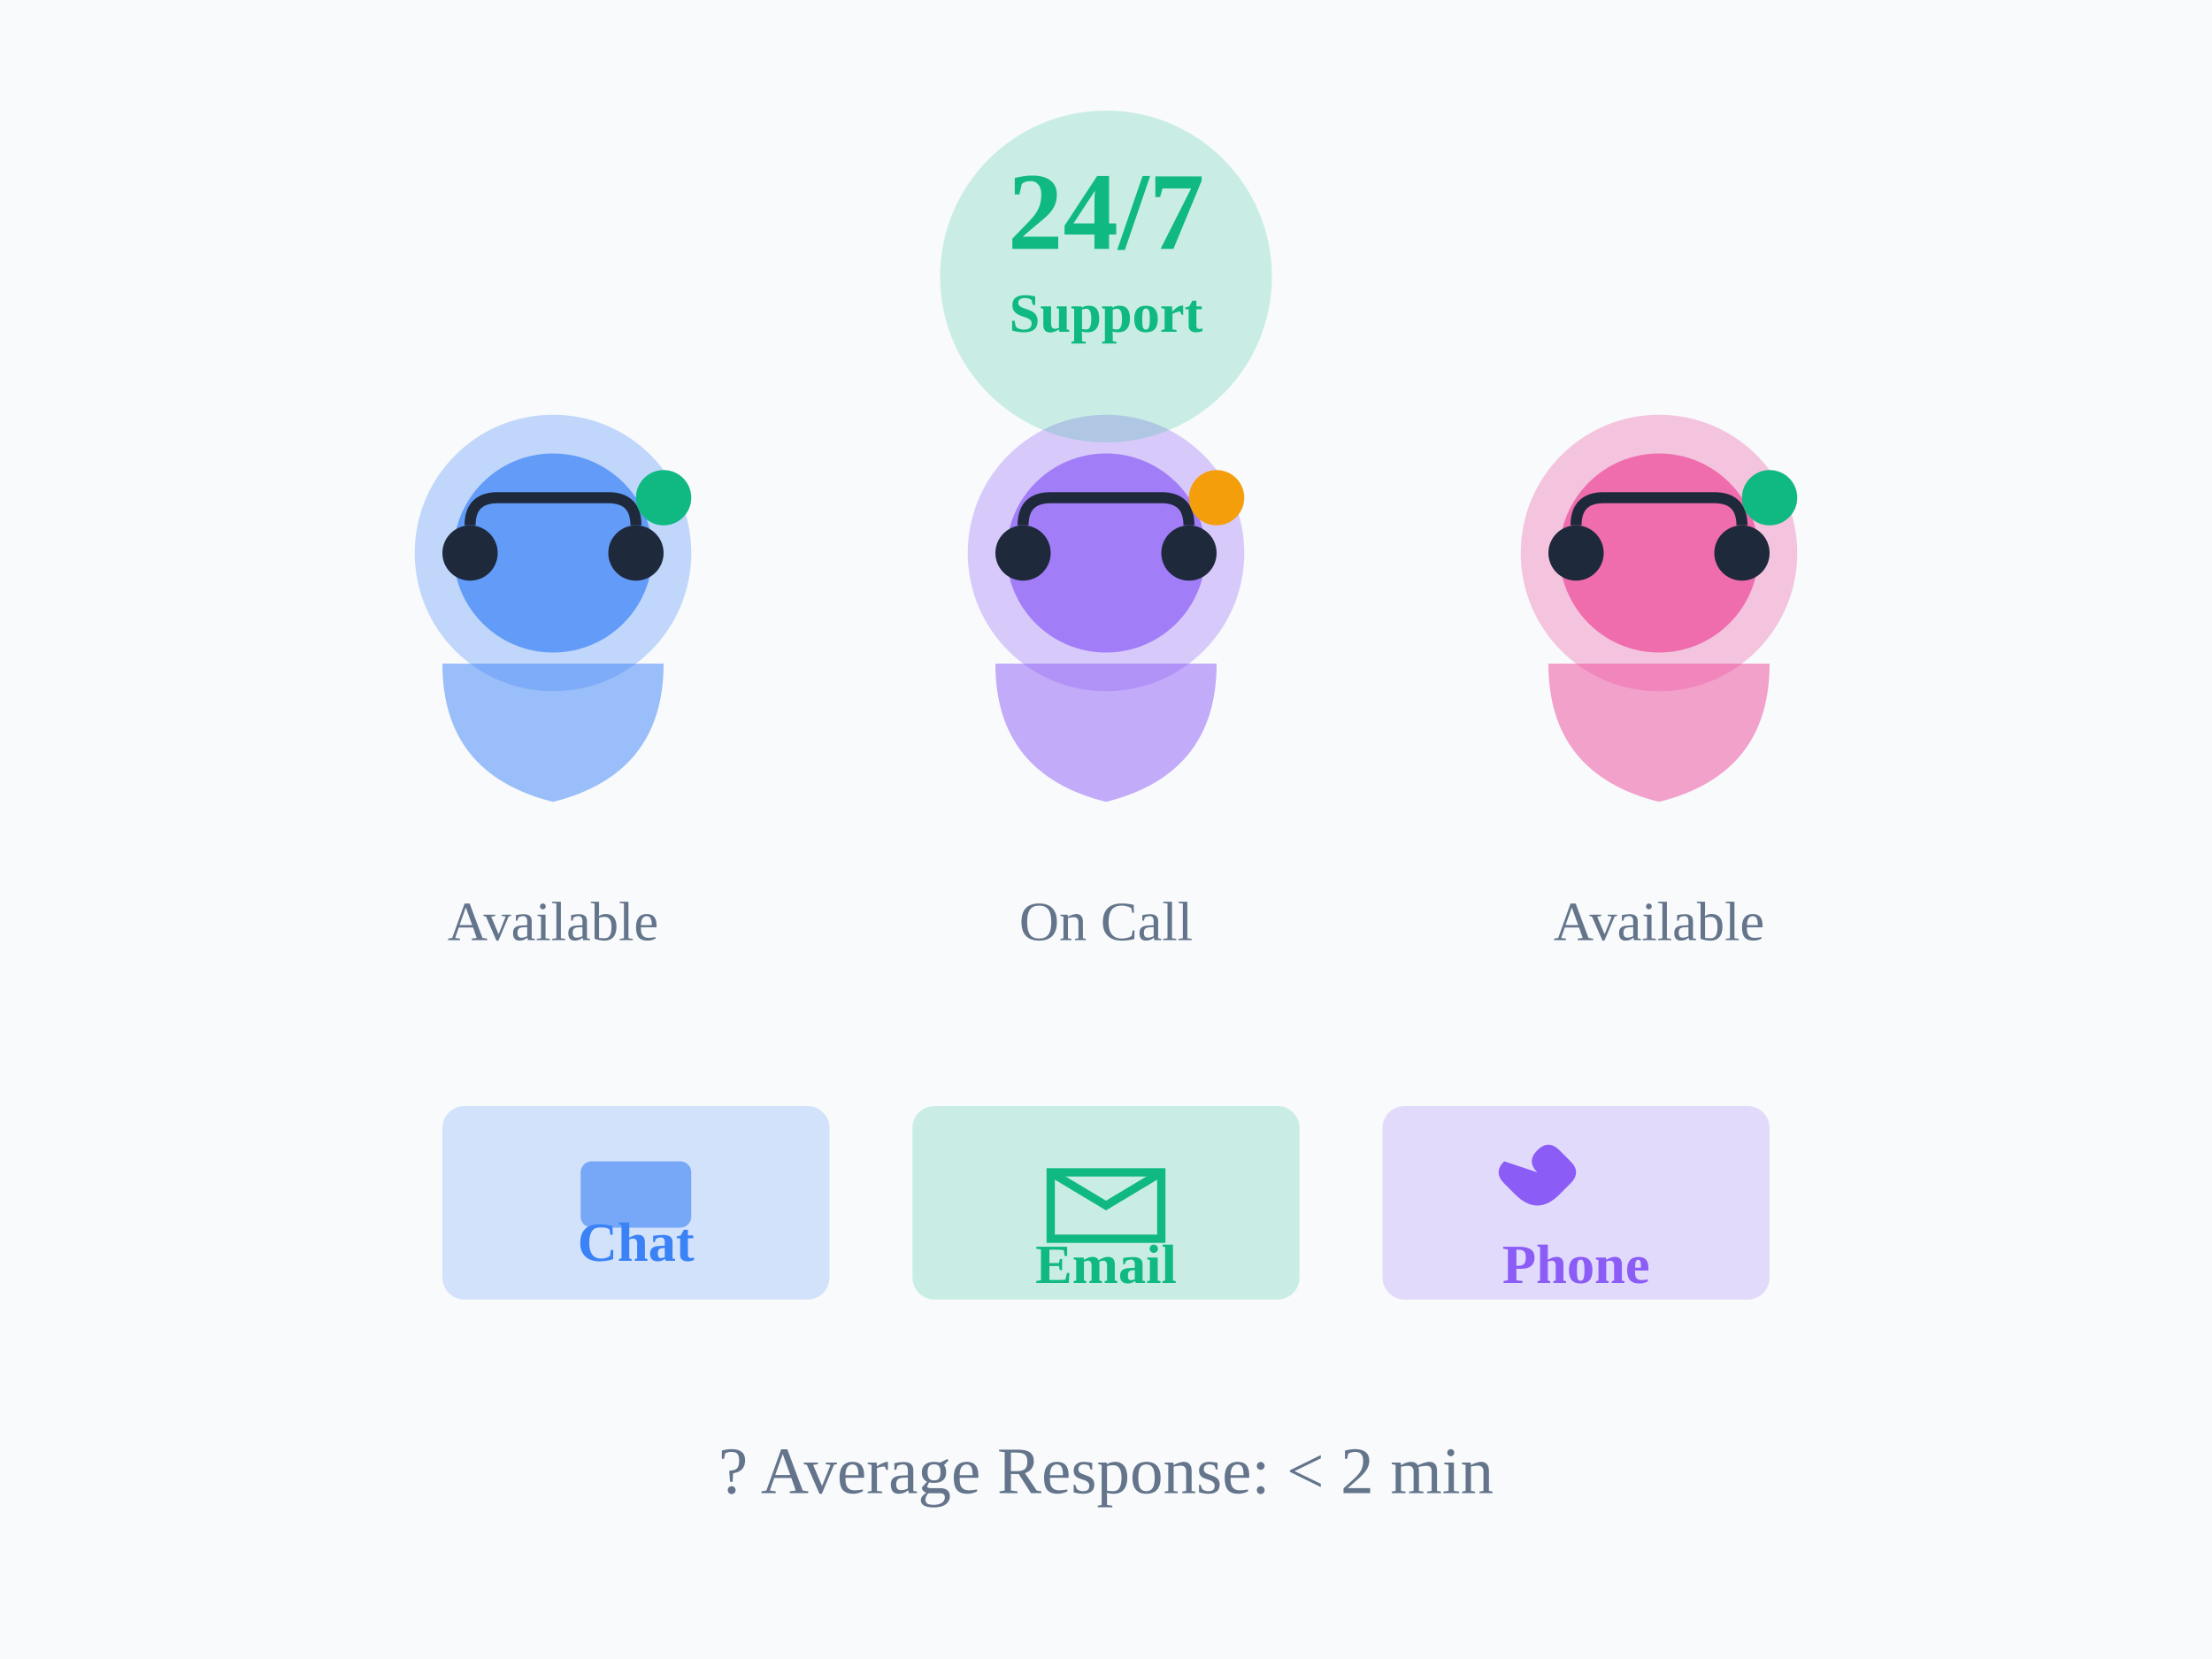
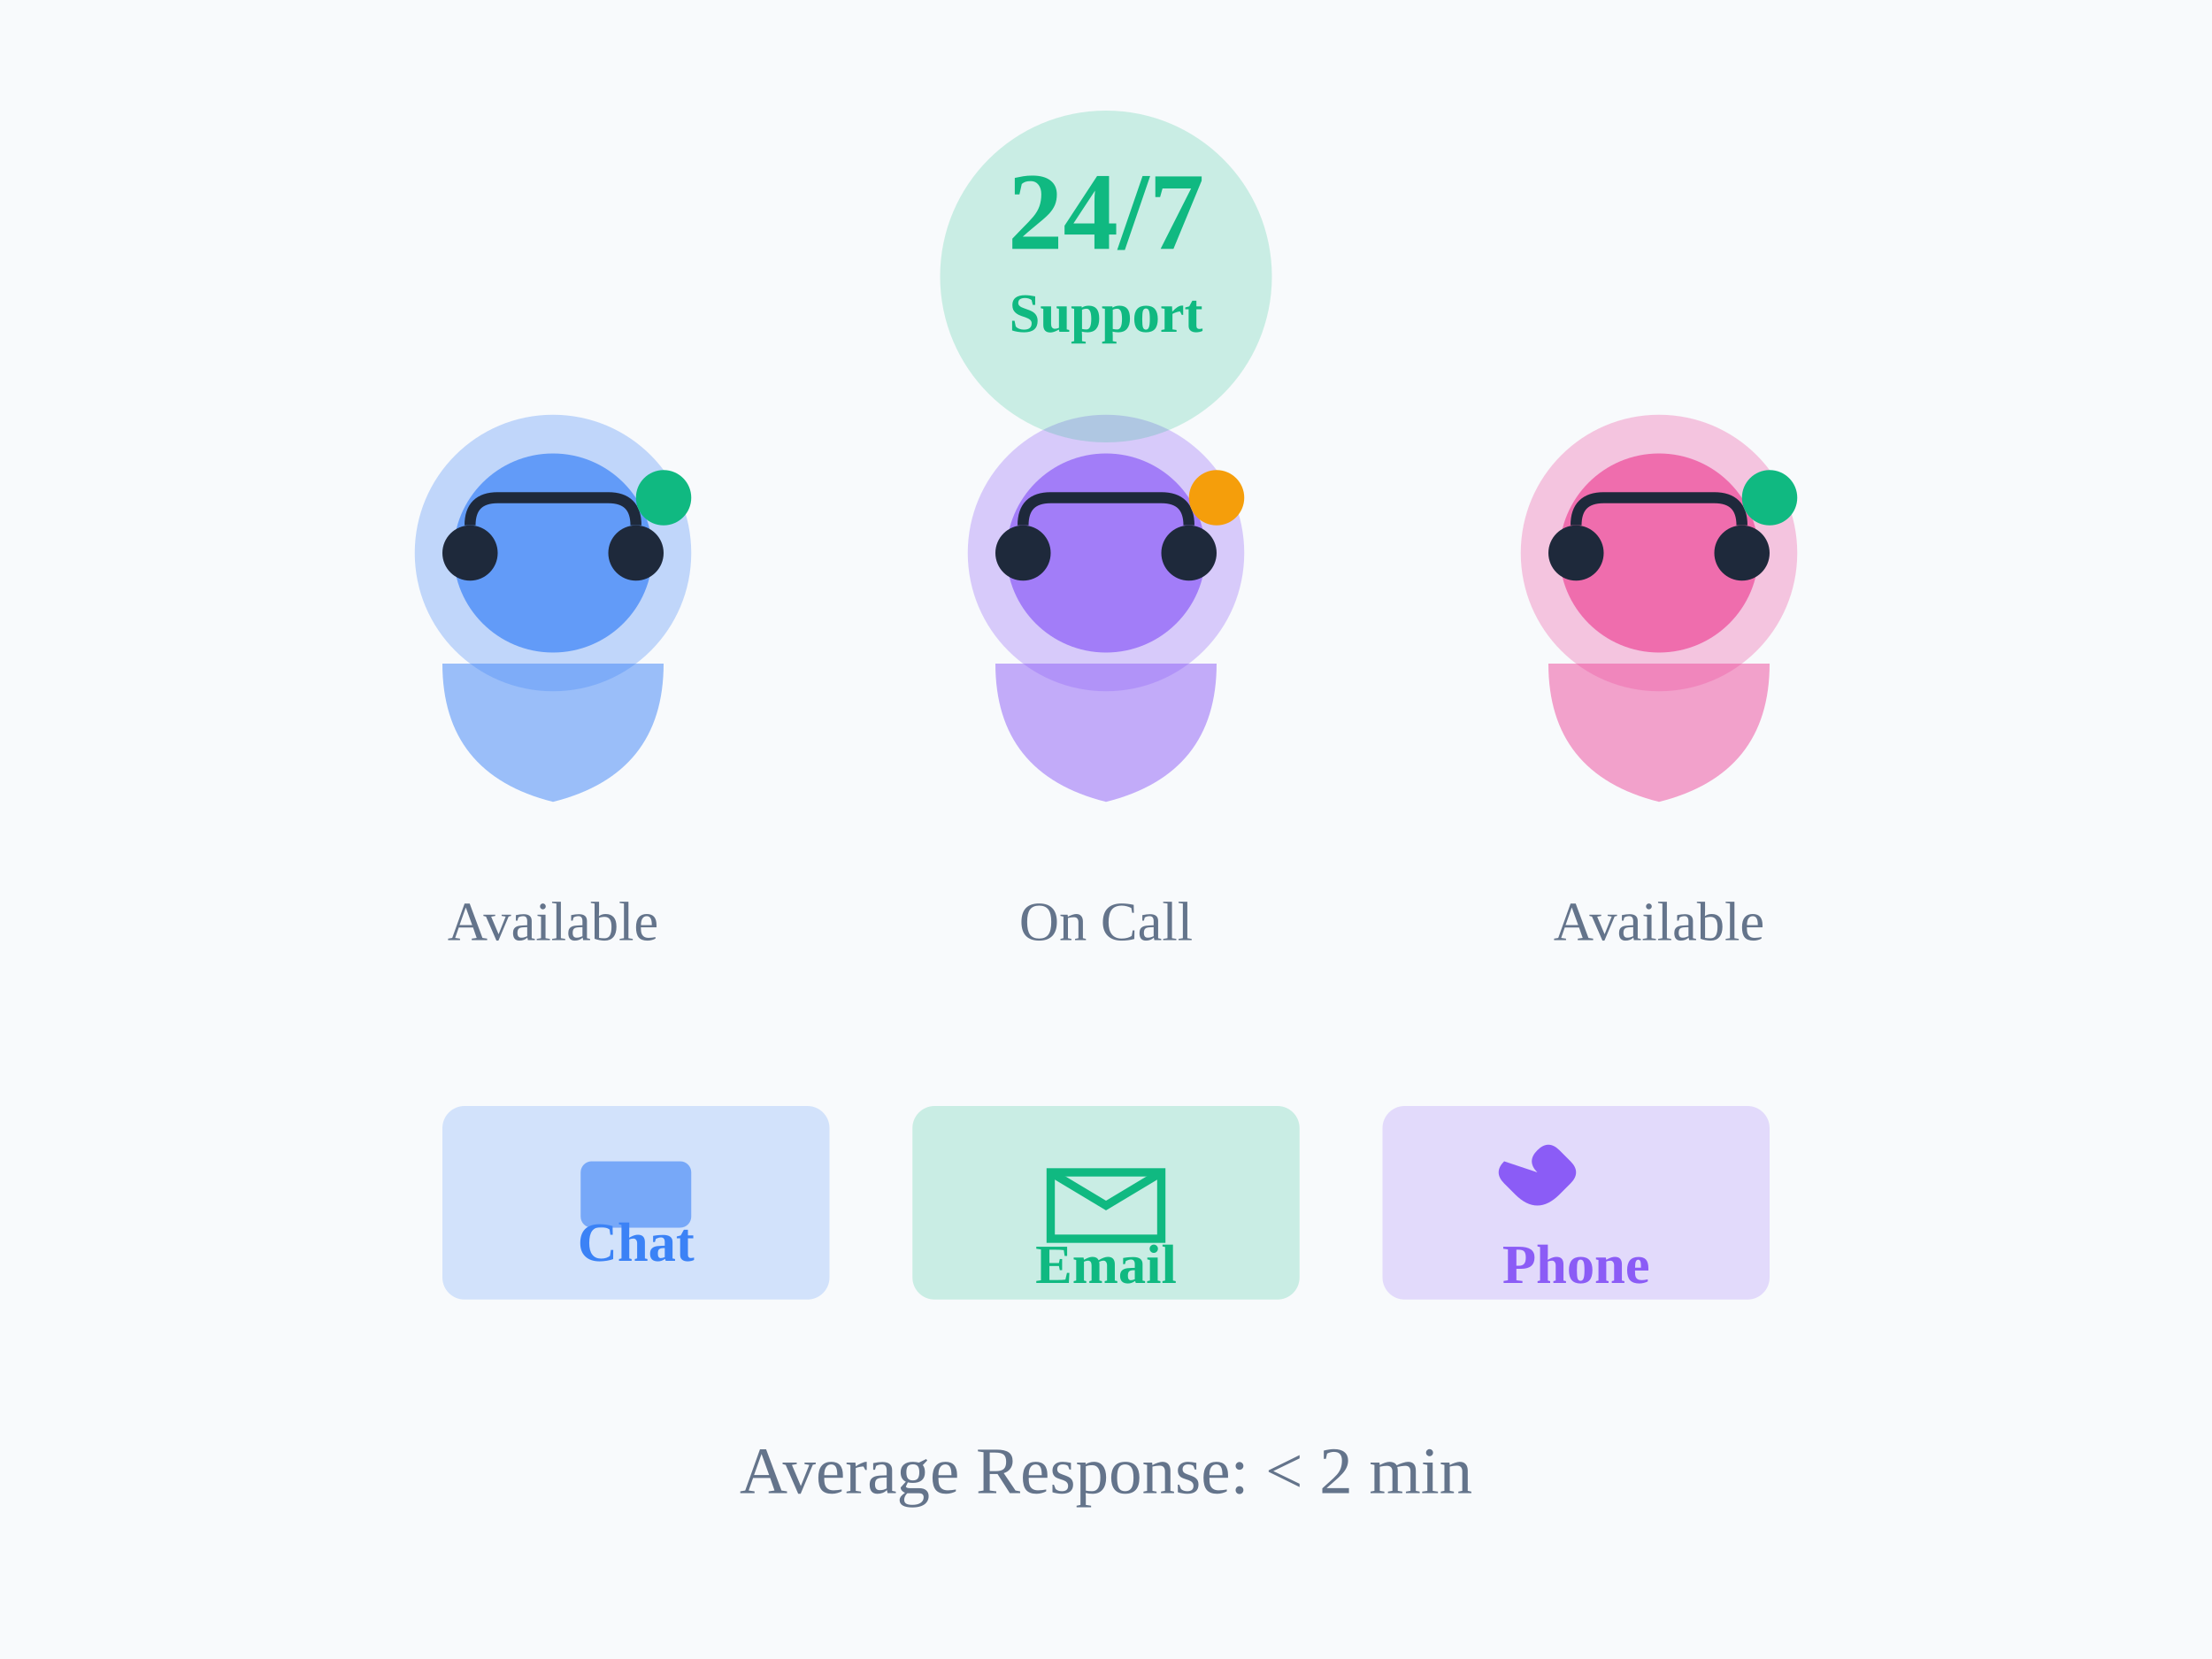
<svg xmlns="http://www.w3.org/2000/svg" viewBox="0 0 400 300">
  <rect width="400" height="300" fill="#f8fafc" />
  <g transform="translate(100, 120)">
    <circle cx="0" cy="-20" r="25" fill="#3b82f6" opacity="0.3" />
    <circle cx="0" cy="-20" r="18" fill="#3b82f6" opacity="0.7" />
    <path d="M -20,0 Q -20,20 0,25 Q 20,20 20,0" fill="#3b82f6" opacity="0.5" />
    <path d="M -15,-25 Q -15,-30 -10,-30 L 10,-30 Q 15,-30 15,-25" stroke="#1e293b" stroke-width="2" fill="none" />
    <circle cx="-15" cy="-20" r="5" fill="#1e293b" />
    <circle cx="15" cy="-20" r="5" fill="#1e293b" />
    <circle cx="20" cy="-30" r="5" fill="#10b981" />
    <text x="0" y="50" text-anchor="middle" fill="#64748b" font-size="10">Available</text>
  </g>
  <g transform="translate(200, 120)">
    <circle cx="0" cy="-20" r="25" fill="#8b5cf6" opacity="0.3" />
    <circle cx="0" cy="-20" r="18" fill="#8b5cf6" opacity="0.7" />
    <path d="M -20,0 Q -20,20 0,25 Q 20,20 20,0" fill="#8b5cf6" opacity="0.5" />
    <path d="M -15,-25 Q -15,-30 -10,-30 L 10,-30 Q 15,-30 15,-25" stroke="#1e293b" stroke-width="2" fill="none" />
    <circle cx="-15" cy="-20" r="5" fill="#1e293b" />
    <circle cx="15" cy="-20" r="5" fill="#1e293b" />
    <circle cx="20" cy="-30" r="5" fill="#f59e0b" />
    <text x="0" y="50" text-anchor="middle" fill="#64748b" font-size="10">On Call</text>
  </g>
  <g transform="translate(300, 120)">
    <circle cx="0" cy="-20" r="25" fill="#ec4899" opacity="0.3" />
    <circle cx="0" cy="-20" r="18" fill="#ec4899" opacity="0.7" />
    <path d="M -20,0 Q -20,20 0,25 Q 20,20 20,0" fill="#ec4899" opacity="0.5" />
    <path d="M -15,-25 Q -15,-30 -10,-30 L 10,-30 Q 15,-30 15,-25" stroke="#1e293b" stroke-width="2" fill="none" />
    <circle cx="-15" cy="-20" r="5" fill="#1e293b" />
    <circle cx="15" cy="-20" r="5" fill="#1e293b" />
    <circle cx="20" cy="-30" r="5" fill="#10b981" />
    <text x="0" y="50" text-anchor="middle" fill="#64748b" font-size="10">Available</text>
  </g>
  <g transform="translate(200, 200)">
    <rect x="-120" y="0" width="70" height="35" fill="#3b82f6" opacity="0.2" rx="4" />
    <rect x="-95" y="10" width="20" height="12" fill="#3b82f6" opacity="0.6" rx="2" />
    <text x="-85" y="28" text-anchor="middle" fill="#3b82f6" font-size="10" font-weight="bold">Chat</text>
    <rect x="-35" y="0" width="70" height="35" fill="#10b981" opacity="0.2" rx="4" />
    <rect x="-10" y="12" width="20" height="12" fill="none" stroke="#10b981" stroke-width="1.5" />
    <path d="M -10,12 L 0,18 L 10,12" fill="none" stroke="#10b981" stroke-width="1.5" />
    <text x="0" y="32" text-anchor="middle" fill="#10b981" font-size="10" font-weight="bold">Email</text>
    <rect x="50" y="0" width="70" height="35" fill="#8b5cf6" opacity="0.2" rx="4" />
    <path d="M 78,12 Q 76,10 78,8 Q 80,6 82,8 L 84,10 Q 86,12 84,14 L 82,16 Q 78,20 74,16 L 72,14 Q 70,12 72,10 Z" fill="#8b5cf6" />
    <text x="85" y="32" text-anchor="middle" fill="#8b5cf6" font-size="10" font-weight="bold">Phone</text>
  </g>
  <g transform="translate(200, 50)">
    <circle cx="0" cy="0" r="30" fill="#10b981" opacity="0.2" />
    <text x="0" y="-5" text-anchor="middle" fill="#10b981" font-size="20" font-weight="bold">24/7</text>
    <text x="0" y="10" text-anchor="middle" fill="#10b981" font-size="10" font-weight="bold">Support</text>
  </g>
-   <text x="200" y="270" text-anchor="middle" fill="#64748b" font-size="12">? Average Response: &lt; 2 min</text>
+   <text x="200" y="270" text-anchor="middle" fill="#64748b" font-size="12">Average Response: &lt; 2 min</text>
</svg>
